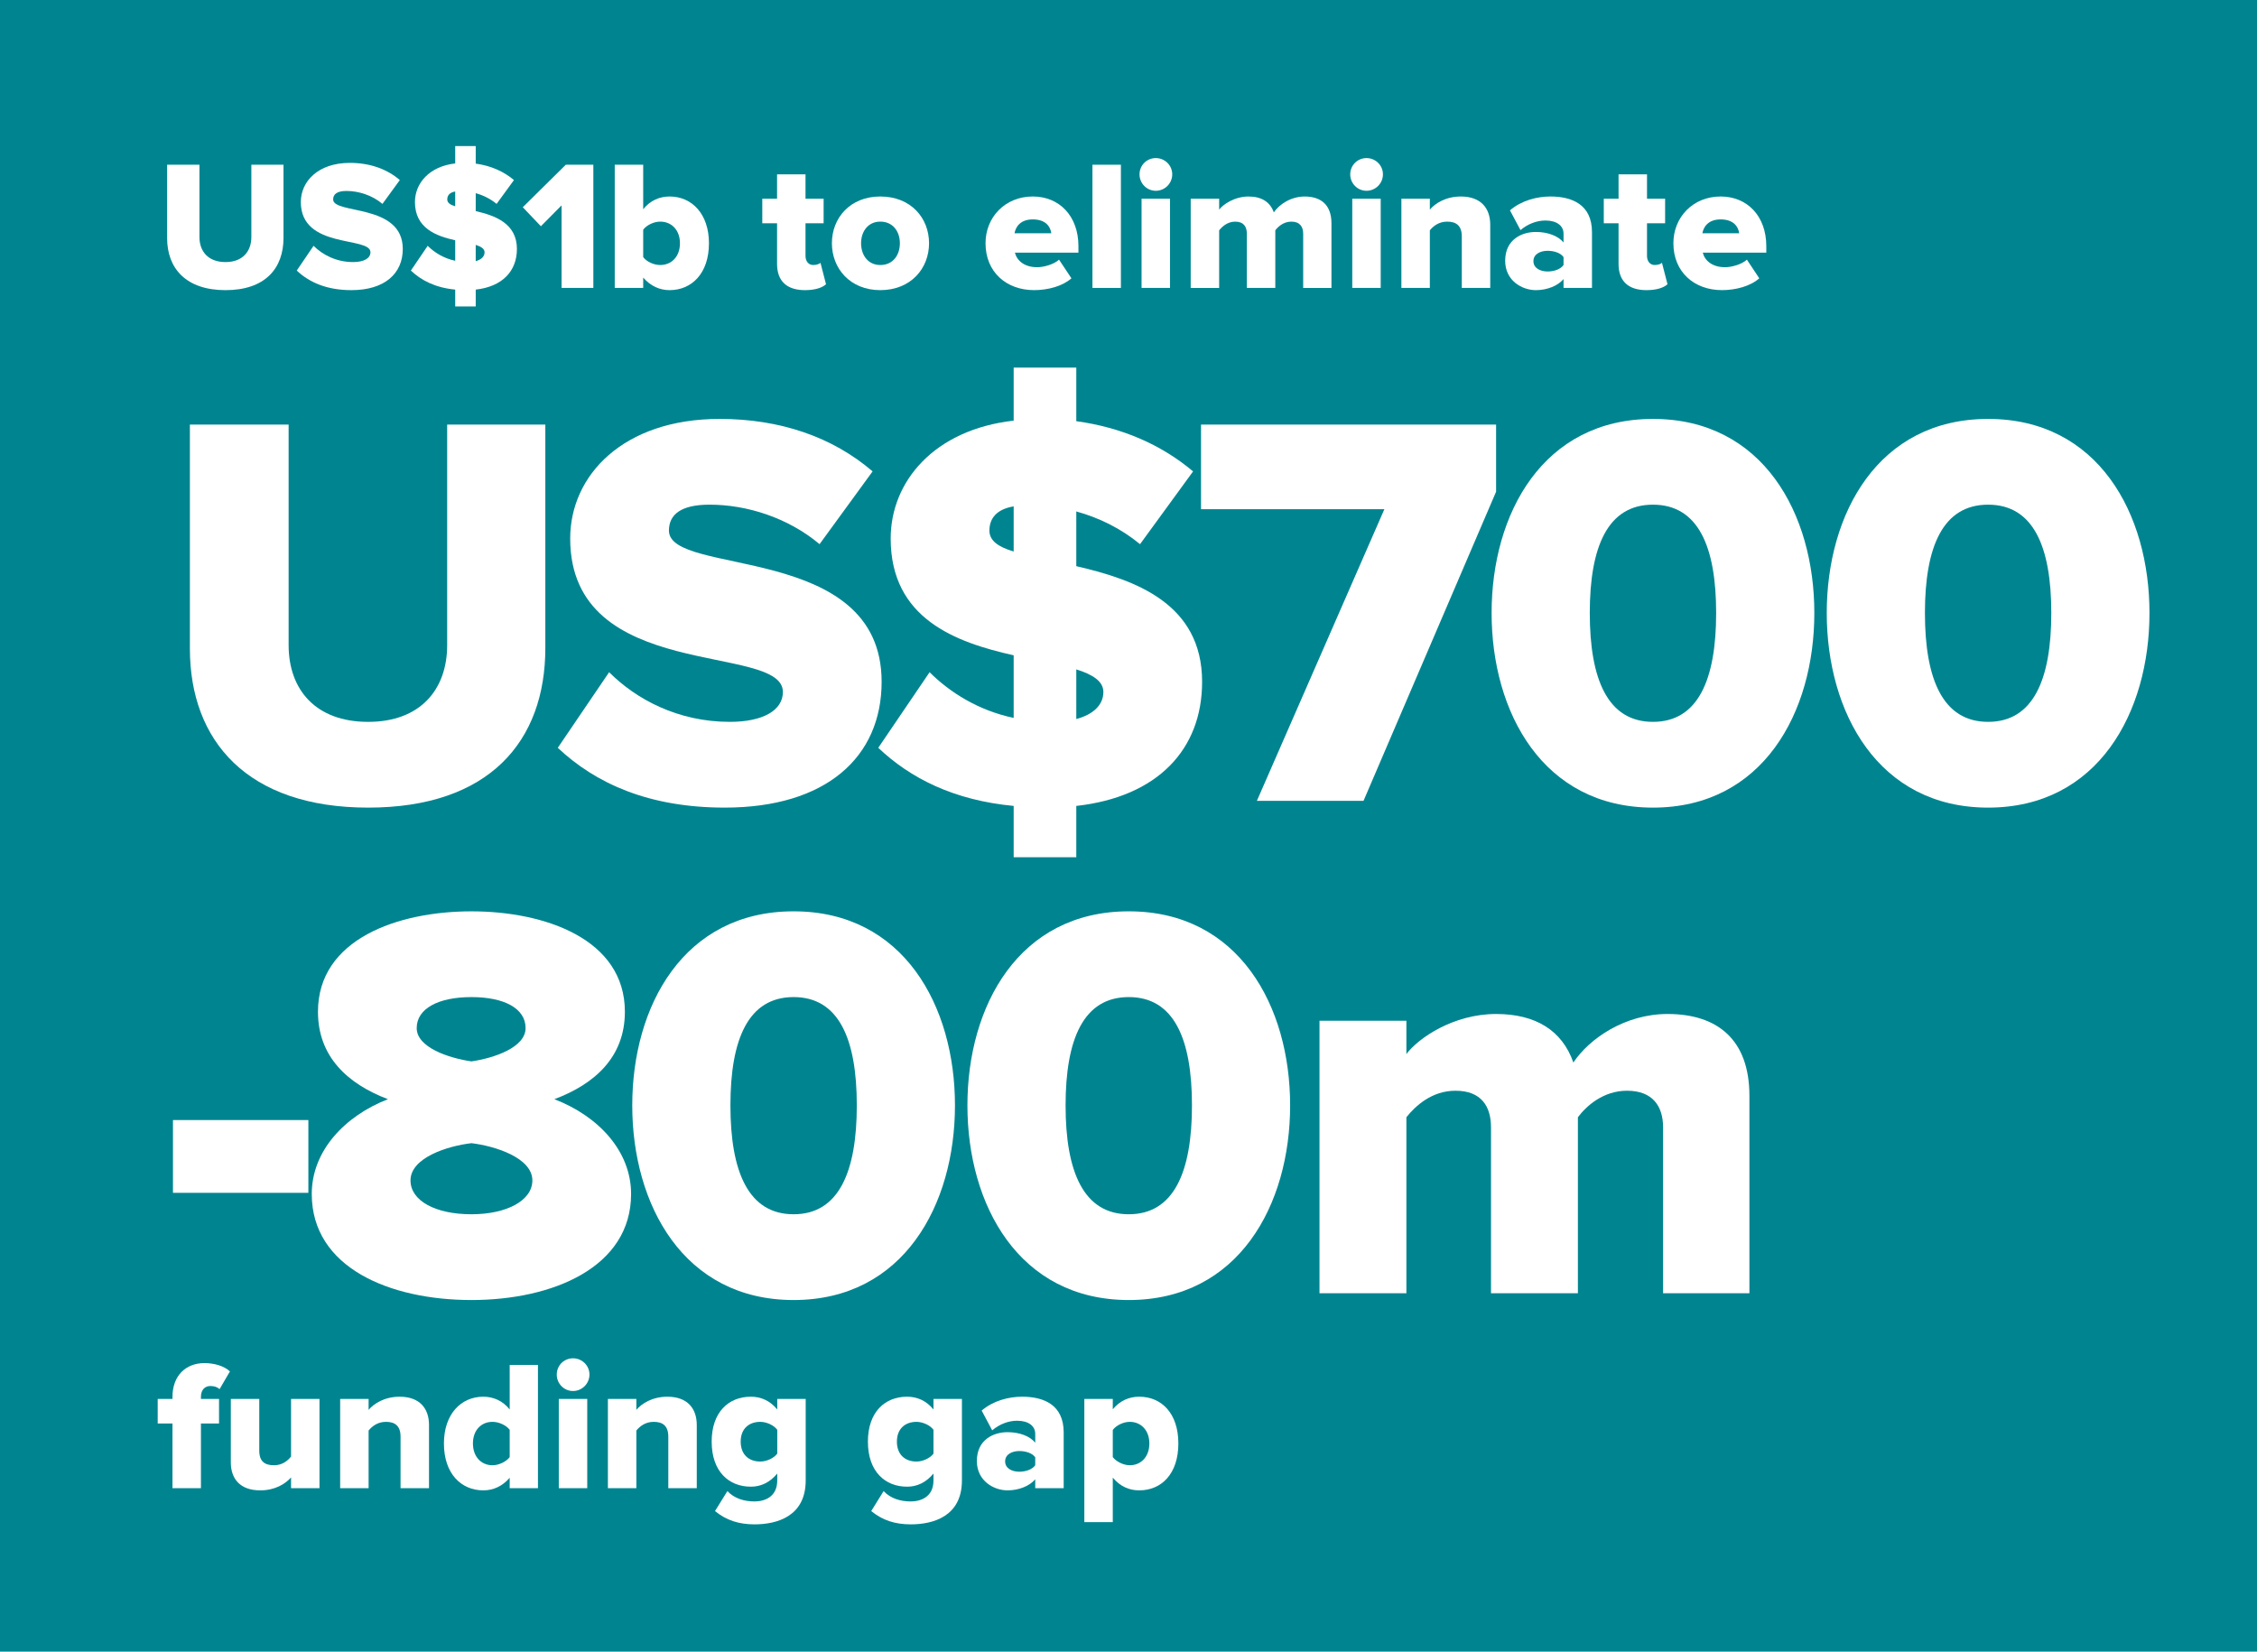
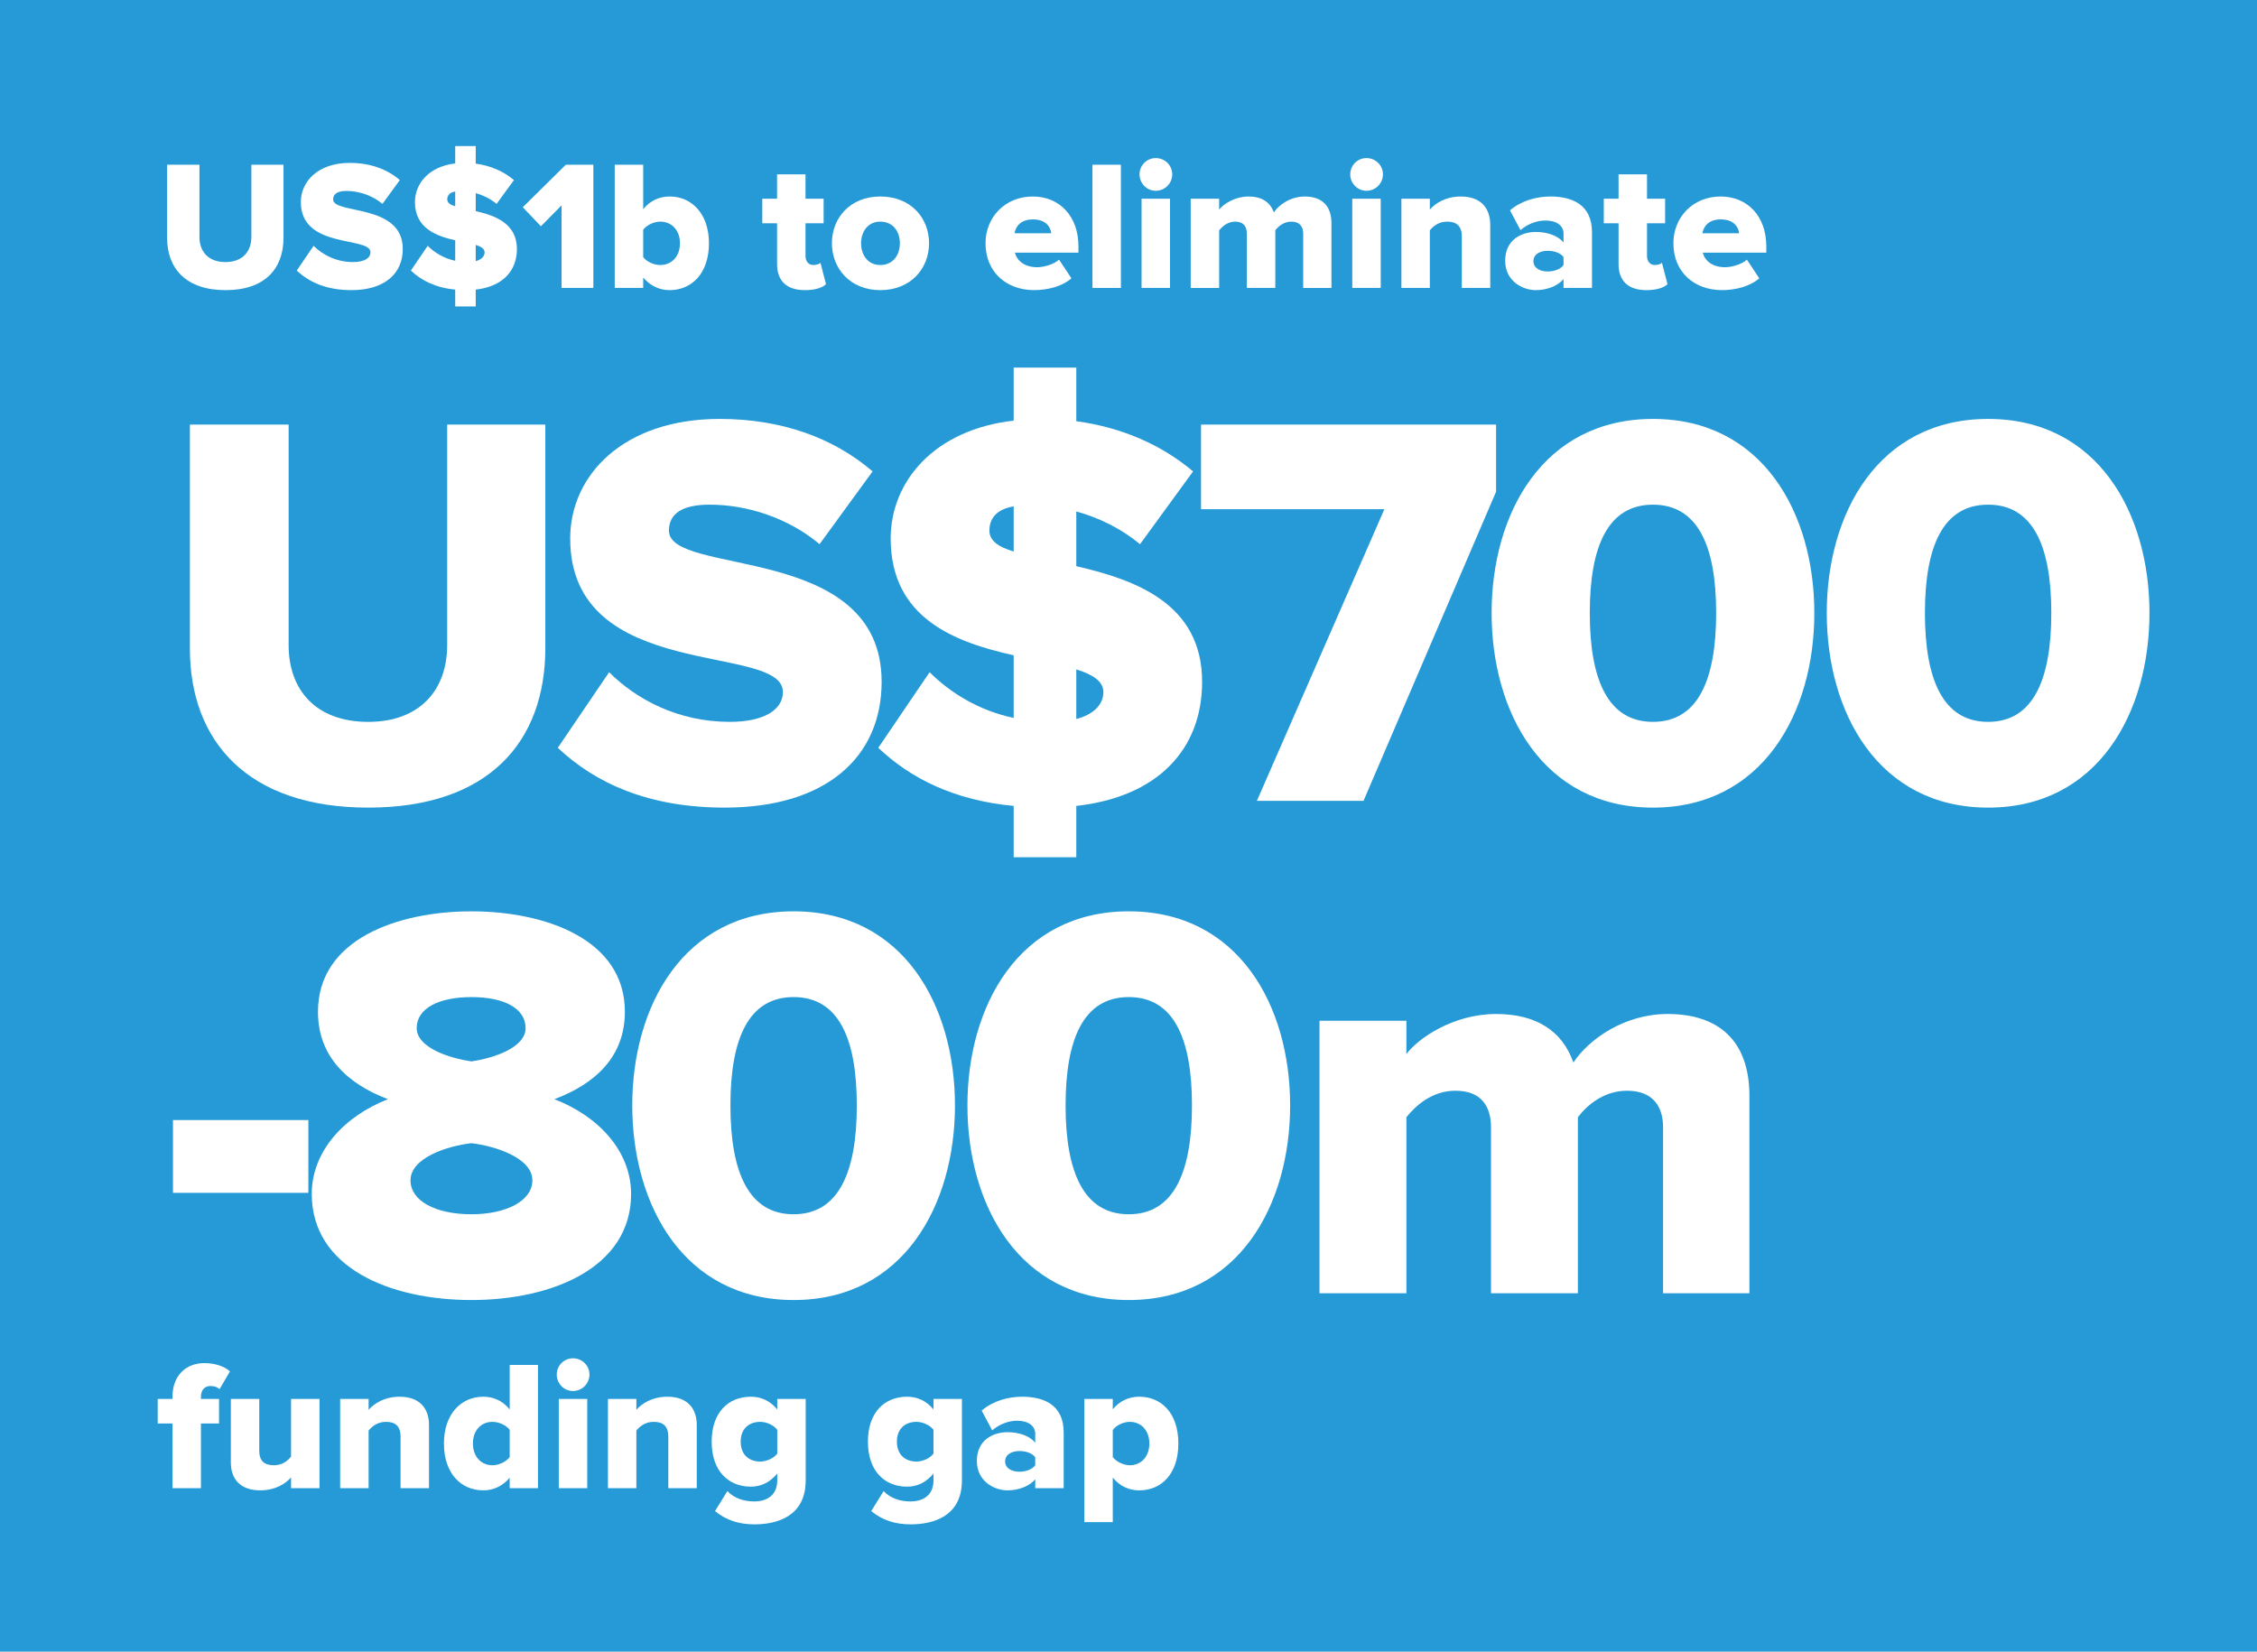
<svg xmlns="http://www.w3.org/2000/svg" version="1.1" id="Layer_1" x="0px" y="0px" width="220px" height="161px" viewBox="0 0 220 161" enable-background="new 0 0 220 161" xml:space="preserve">
-   <rect x="0" fill="#008590" width="220" height="161" />
+   <rect x="0" fill="#259AD6" width="220" height="161" />
  <g>
    <path fill="#FFFFFF" d="M16.29,23.207v-7.148h3.151v7.04c0,1.423,0.864,2.449,2.539,2.449c1.657,0,2.521-1.026,2.521-2.449v-7.04   h3.133v7.13c0,2.989-1.801,5.095-5.654,5.095S16.29,26.159,16.29,23.207z" />
    <path fill="#FFFFFF" d="M28.926,26.375l1.639-2.413c0.864,0.864,2.197,1.585,3.853,1.585c1.044,0,1.693-0.36,1.693-0.955   c0-1.584-6.788-0.27-6.788-4.897c0-2.017,1.692-3.817,4.771-3.817c1.926,0,3.601,0.576,4.879,1.674l-1.693,2.323   c-1.008-0.846-2.322-1.26-3.511-1.26c-0.9,0-1.296,0.306-1.296,0.828c0,1.477,6.788,0.36,6.788,4.825   c0,2.413-1.783,4.015-5.005,4.015C31.825,28.284,30.132,27.51,28.926,26.375z" />
    <path fill="#FFFFFF" d="M44.371,28.23c-1.909-0.18-3.295-0.882-4.321-1.854l1.639-2.413c0.648,0.648,1.566,1.225,2.683,1.458   v-1.999c-1.854-0.414-3.925-1.17-3.925-3.727c0-1.818,1.387-3.475,3.925-3.763V14.24h1.999v1.71   c1.44,0.198,2.701,0.738,3.727,1.603l-1.692,2.323c-0.612-0.504-1.314-0.846-2.035-1.044v1.747   c1.873,0.432,4.015,1.188,4.015,3.691c0,2.161-1.422,3.673-4.015,3.961v1.639h-1.999V28.23z M44.371,20.109v-1.44   c-0.54,0.09-0.774,0.378-0.774,0.774C43.597,19.768,43.885,19.965,44.371,20.109z M46.37,23.873v1.584   c0.54-0.144,0.864-0.45,0.864-0.864C47.234,24.25,46.892,24.035,46.37,23.873z" />
    <path fill="#FFFFFF" d="M54.739,28.068V20.02l-2.017,2.035L50.958,20.2l4.195-4.142h2.683v12.01H54.739z" />
    <path fill="#FFFFFF" d="M59.922,28.068v-12.01h2.773v4.339c0.684-0.864,1.621-1.242,2.575-1.242c2.179,0,3.835,1.71,3.835,4.555   c0,2.953-1.692,4.573-3.835,4.573c-0.972,0-1.854-0.396-2.575-1.224v1.008H59.922z M64.351,25.835c1.099,0,1.927-0.811,1.927-2.125   c0-1.296-0.828-2.106-1.927-2.106c-0.594,0-1.314,0.324-1.656,0.792v2.665C63.037,25.529,63.757,25.835,64.351,25.835z" />
    <path fill="#FFFFFF" d="M75.744,25.727v-3.961h-1.44v-2.395h1.44v-2.376h2.773v2.376h1.765v2.395h-1.765v3.187   c0,0.504,0.288,0.882,0.756,0.882c0.306,0,0.612-0.108,0.703-0.216l0.54,2.088c-0.342,0.324-1.026,0.576-2.053,0.576   C76.698,28.284,75.744,27.402,75.744,25.727z" />
    <path fill="#FFFFFF" d="M81.089,23.71c0-2.449,1.765-4.555,4.717-4.555c2.989,0,4.753,2.106,4.753,4.555s-1.765,4.573-4.753,4.573   C82.854,28.284,81.089,26.159,81.089,23.71z M87.715,23.71c0-1.152-0.684-2.106-1.909-2.106c-1.188,0-1.873,0.954-1.873,2.106   c0,1.17,0.684,2.125,1.873,2.125C87.031,25.835,87.715,24.881,87.715,23.71z" />
    <path fill="#FFFFFF" d="M96.064,23.71c0-2.521,1.891-4.555,4.609-4.555c2.575,0,4.447,1.891,4.447,4.843v0.63h-6.194   c0.198,0.774,0.918,1.422,2.179,1.422c0.612,0,1.621-0.27,2.125-0.738l1.207,1.818c-0.864,0.774-2.305,1.152-3.637,1.152   C98.117,28.284,96.064,26.538,96.064,23.71z M100.674,21.388c-1.207,0-1.675,0.72-1.783,1.351h3.583   C102.402,22.126,101.952,21.388,100.674,21.388z" />
    <path fill="#FFFFFF" d="M106.486,28.068v-12.01h2.773v12.01H106.486z" />
    <path fill="#FFFFFF" d="M111.076,16.995c0-0.882,0.702-1.584,1.584-1.584c0.883,0,1.603,0.702,1.603,1.584s-0.72,1.603-1.603,1.603   C111.778,18.597,111.076,17.877,111.076,16.995z M111.273,28.068v-8.697h2.773v8.697H111.273z" />
    <path fill="#FFFFFF" d="M127.027,28.068v-5.293c0-0.667-0.324-1.17-1.152-1.17c-0.756,0-1.297,0.486-1.566,0.846v5.618h-2.773   v-5.293c0-0.667-0.306-1.17-1.134-1.17c-0.756,0-1.278,0.486-1.566,0.846v5.618h-2.772v-8.697h2.772v1.062   c0.378-0.504,1.494-1.278,2.862-1.278c1.261,0,2.107,0.522,2.467,1.548c0.505-0.756,1.639-1.548,3.007-1.548   c1.603,0,2.611,0.828,2.611,2.611v6.302H127.027z" />
    <path fill="#FFFFFF" d="M131.614,16.995c0-0.882,0.702-1.584,1.584-1.584c0.883,0,1.603,0.702,1.603,1.584s-0.72,1.603-1.603,1.603   C132.316,18.597,131.614,17.877,131.614,16.995z M131.812,28.068v-8.697h2.772v8.697H131.812z" />
    <path fill="#FFFFFF" d="M142.488,28.068v-5.023c0-1.062-0.559-1.44-1.423-1.44c-0.828,0-1.368,0.45-1.692,0.846v5.618H136.6v-8.697   h2.773v1.062c0.522-0.612,1.549-1.278,3.024-1.278c1.963,0,2.863,1.152,2.863,2.755v6.158H142.488z" />
    <path fill="#FFFFFF" d="M152.405,28.068v-0.864c-0.54,0.648-1.584,1.08-2.7,1.08c-1.333,0-2.989-0.918-2.989-2.863   c0-2.106,1.656-2.809,2.989-2.809c1.152,0,2.178,0.378,2.7,1.026v-0.864c0-0.756-0.648-1.278-1.765-1.278   c-0.864,0-1.729,0.342-2.431,0.936l-1.026-1.927c1.116-0.954,2.611-1.35,3.943-1.35c2.089,0,4.052,0.774,4.052,3.475v5.438H152.405   z M152.405,25.835v-0.774c-0.288-0.414-0.937-0.612-1.548-0.612c-0.721,0-1.387,0.324-1.387,1.008s0.666,1.008,1.387,1.008   C151.469,26.465,152.117,26.25,152.405,25.835z" />
    <path fill="#FFFFFF" d="M157.768,25.727v-3.961h-1.439v-2.395h1.439v-2.376h2.773v2.376h1.765v2.395h-1.765v3.187   c0,0.504,0.288,0.882,0.756,0.882c0.307,0,0.612-0.108,0.702-0.216l0.54,2.088c-0.342,0.324-1.025,0.576-2.052,0.576   C158.723,28.284,157.768,27.402,157.768,25.727z" />
    <path fill="#FFFFFF" d="M163.113,23.71c0-2.521,1.891-4.555,4.609-4.555c2.574,0,4.447,1.891,4.447,4.843v0.63h-6.193   c0.197,0.774,0.918,1.422,2.178,1.422c0.612,0,1.621-0.27,2.125-0.738l1.206,1.818c-0.864,0.774-2.305,1.152-3.637,1.152   C165.166,28.284,163.113,26.538,163.113,23.71z M167.723,21.388c-1.206,0-1.675,0.72-1.782,1.351h3.583   C169.451,22.126,169.001,21.388,167.723,21.388z" />
    <path fill="#FFFFFF" d="M18.51,63.22V41.388h9.624V62.89c0,4.344,2.64,7.479,7.754,7.479c5.059,0,7.699-3.134,7.699-7.479V41.388   h9.569v21.777c0,9.128-5.499,15.563-17.268,15.563S18.51,72.239,18.51,63.22z" />
    <path fill="#FFFFFF" d="M54.37,72.898l5.004-7.369c2.64,2.64,6.709,4.839,11.769,4.839c3.189,0,5.169-1.1,5.169-2.915   c0-4.839-20.732-0.825-20.732-14.958c0-6.159,5.169-11.658,14.573-11.658c5.884,0,10.999,1.76,14.903,5.114l-5.169,7.094   c-3.08-2.585-7.094-3.85-10.724-3.85c-2.75,0-3.959,0.935-3.959,2.53c0,4.509,20.732,1.1,20.732,14.738   c0,7.369-5.444,12.264-15.288,12.264C63.224,78.728,58.054,76.363,54.37,72.898z" />
    <path fill="#FFFFFF" d="M98.807,78.563c-5.829-0.55-10.063-2.695-13.198-5.665l5.004-7.369c1.979,1.979,4.784,3.739,8.194,4.454   V63.88c-5.664-1.265-11.988-3.575-11.988-11.384c0-5.554,4.234-10.613,11.988-11.493v-5.169h6.104v5.224   c4.399,0.605,8.249,2.255,11.384,4.895l-5.17,7.094c-1.869-1.54-4.014-2.585-6.214-3.19v5.334   c5.719,1.32,12.264,3.629,12.264,11.273c0,6.599-4.345,11.219-12.264,12.099v5.003h-6.104V78.563z M98.807,53.761v-4.399   c-1.65,0.275-2.365,1.155-2.365,2.365C96.442,52.716,97.322,53.321,98.807,53.761z M104.911,65.254v4.839   c1.65-0.44,2.64-1.375,2.64-2.64C107.551,66.41,106.506,65.75,104.911,65.254z" />
    <path fill="#FFFFFF" d="M122.514,78.068l12.428-28.431h-17.872v-8.249h28.761v6.544l-12.923,30.136H122.514z" />
    <path fill="#FFFFFF" d="M145.394,59.755c0-9.679,5.005-18.917,15.728-18.917c10.724,0,15.729,9.239,15.729,18.917   s-5.005,18.973-15.729,18.973C150.398,78.728,145.394,69.434,145.394,59.755z M167.281,59.755c0-6.489-1.76-10.559-6.16-10.559   c-4.398,0-6.158,4.069-6.158,10.559s1.76,10.613,6.158,10.613C165.521,70.369,167.281,66.245,167.281,59.755z" />
    <path fill="#FFFFFF" d="M178.062,59.755c0-9.679,5.005-18.917,15.729-18.917c10.723,0,15.728,9.239,15.728,18.917   s-5.005,18.973-15.728,18.973C183.067,78.728,178.062,69.434,178.062,59.755z M199.949,59.755c0-6.489-1.76-10.559-6.158-10.559   c-4.4,0-6.16,4.069-6.16,10.559s1.76,10.613,6.16,10.613C198.189,70.369,199.949,66.245,199.949,59.755z" />
    <path fill="#FFFFFF" d="M16.86,116.279v-7.094h13.198v7.094H16.86z" />
    <path fill="#FFFFFF" d="M30.389,116.389c0-4.18,3.19-7.588,7.424-9.238c-3.905-1.484-6.819-4.125-6.819-8.523   c0-7.094,7.809-9.789,14.958-9.789s14.958,2.695,14.958,9.789c0,4.398-2.915,7.039-6.874,8.523c4.29,1.65,7.479,5.059,7.479,9.238   c0,7.15-7.644,10.34-15.563,10.34S30.389,123.594,30.389,116.389z M51.892,115.068c0-2.199-3.63-3.354-5.939-3.629   c-2.365,0.275-5.939,1.43-5.939,3.629c0,1.98,2.419,3.301,5.939,3.301C49.362,118.369,51.892,117.049,51.892,115.068z    M51.231,100.221c0-1.924-2.09-3.023-5.279-3.023s-5.334,1.1-5.334,3.023c0,1.871,3.079,2.916,5.334,3.246   C48.207,103.137,51.231,102.092,51.231,100.221z" />
    <path fill="#FFFFFF" d="M61.629,107.756c0-9.68,5.004-18.918,15.728-18.918s15.728,9.238,15.728,18.918   c0,9.678-5.004,18.973-15.728,18.973S61.629,117.434,61.629,107.756z M83.516,107.756c0-6.49-1.76-10.559-6.159-10.559   s-6.159,4.068-6.159,10.559c0,6.488,1.76,10.613,6.159,10.613S83.516,114.244,83.516,107.756z" />
    <path fill="#FFFFFF" d="M94.299,107.756c0-9.68,5.004-18.918,15.728-18.918c10.723,0,15.728,9.238,15.728,18.918   c0,9.678-5.005,18.973-15.728,18.973C99.303,126.729,94.299,117.434,94.299,107.756z M116.186,107.756   c0-6.49-1.76-10.559-6.159-10.559c-4.399,0-6.159,4.068-6.159,10.559c0,6.488,1.76,10.613,6.159,10.613   C114.426,118.369,116.186,114.244,116.186,107.756z" />
    <path fill="#FFFFFF" d="M162.109,126.068V109.9c0-2.035-0.99-3.574-3.52-3.574c-2.31,0-3.96,1.484-4.784,2.584v17.158h-8.47V109.9   c0-2.035-0.935-3.574-3.464-3.574c-2.31,0-3.904,1.484-4.784,2.584v17.158h-8.469V99.506h8.469v3.244   c1.154-1.539,4.564-3.904,8.743-3.904c3.85,0,6.435,1.596,7.534,4.73c1.54-2.311,5.005-4.73,9.184-4.73   c4.895,0,7.975,2.531,7.975,7.975v19.248H162.109z" />
    <path fill="#FFFFFF" d="M16.812,145.068v-6.303h-1.44v-2.395h1.44v-0.197c0-2.07,1.296-3.295,3.115-3.295   c0.937,0,1.909,0.27,2.485,0.809l-1.008,1.729c-0.216-0.197-0.504-0.305-0.9-0.305c-0.504,0-0.918,0.342-0.918,1.062v0.197h1.764   v2.395h-1.764v6.303H16.812z" />
    <path fill="#FFFFFF" d="M28.37,145.068v-1.045c-0.54,0.611-1.53,1.26-3.007,1.26c-1.962,0-2.863-1.133-2.863-2.719v-6.193h2.773   v5.041c0,1.062,0.54,1.424,1.44,1.424c0.792,0,1.332-0.434,1.656-0.848v-5.617h2.773v8.697H28.37z" />
    <path fill="#FFFFFF" d="M39.044,145.068v-5.023c0-1.062-0.558-1.441-1.422-1.441c-0.828,0-1.369,0.451-1.692,0.846v5.619h-2.773   v-8.697h2.773v1.062c0.522-0.611,1.548-1.279,3.025-1.279c1.962,0,2.863,1.152,2.863,2.756v6.158H39.044z" />
    <path fill="#FFFFFF" d="M49.682,145.068v-1.01c-0.72,0.83-1.603,1.225-2.575,1.225c-2.143,0-3.835-1.619-3.835-4.572   c0-2.846,1.656-4.557,3.835-4.557c0.955,0,1.891,0.379,2.575,1.244v-4.34h2.755v12.01H49.682z M49.682,142.043v-2.664   c-0.36-0.469-1.08-0.775-1.674-0.775c-1.098,0-1.909,0.811-1.909,2.107s0.811,2.125,1.909,2.125   C48.602,142.836,49.322,142.512,49.682,142.043z" />
    <path fill="#FFFFFF" d="M54.27,133.994c0-0.883,0.702-1.584,1.584-1.584s1.603,0.701,1.603,1.584s-0.72,1.604-1.603,1.604   S54.27,134.877,54.27,133.994z M54.468,145.068v-8.697h2.773v8.697H54.468z" />
    <path fill="#FFFFFF" d="M65.143,145.068v-5.023c0-1.062-0.558-1.441-1.422-1.441c-0.828,0-1.368,0.451-1.692,0.846v5.619h-2.773   v-8.697h2.773v1.062c0.522-0.611,1.548-1.279,3.025-1.279c1.962,0,2.863,1.152,2.863,2.756v6.158H65.143z" />
    <path fill="#FFFFFF" d="M69.695,147.301l1.206-1.945c0.685,0.721,1.639,1.008,2.647,1.008c0.918,0,2.214-0.395,2.214-2.051v-0.668   c-0.72,0.865-1.584,1.279-2.575,1.279c-2.125,0-3.817-1.459-3.817-4.393c0-2.863,1.639-4.377,3.817-4.377   c0.973,0,1.873,0.379,2.575,1.244v-1.027h2.773v7.941c0,3.527-2.827,4.285-4.987,4.285   C72.054,148.598,70.812,148.219,69.695,147.301z M75.763,141.701v-2.322c-0.342-0.469-1.08-0.775-1.656-0.775   c-1.098,0-1.909,0.666-1.909,1.928c0,1.277,0.811,1.943,1.909,1.943C74.683,142.475,75.421,142.17,75.763,141.701z" />
    <path fill="#FFFFFF" d="M84.923,147.301l1.206-1.945c0.684,0.721,1.639,1.008,2.647,1.008c0.918,0,2.215-0.395,2.215-2.051v-0.668   c-0.721,0.865-1.585,1.279-2.575,1.279c-2.125,0-3.817-1.459-3.817-4.393c0-2.863,1.638-4.377,3.817-4.377   c0.973,0,1.873,0.379,2.575,1.244v-1.027h2.772v7.941c0,3.527-2.827,4.285-4.987,4.285   C87.282,148.598,86.04,148.219,84.923,147.301z M90.991,141.701v-2.322c-0.342-0.469-1.081-0.775-1.657-0.775   c-1.098,0-1.909,0.666-1.909,1.928c0,1.277,0.811,1.943,1.909,1.943C89.911,142.475,90.649,142.17,90.991,141.701z" />
    <path fill="#FFFFFF" d="M100.909,145.068v-0.865c-0.54,0.648-1.584,1.08-2.701,1.08c-1.333,0-2.989-0.918-2.989-2.861   c0-2.107,1.656-2.811,2.989-2.811c1.152,0,2.179,0.379,2.701,1.027v-0.865c0-0.756-0.648-1.277-1.764-1.277   c-0.864,0-1.729,0.342-2.431,0.936l-1.026-1.926c1.116-0.955,2.61-1.352,3.943-1.352c2.089,0,4.051,0.775,4.051,3.477v5.438   H100.909z M100.909,142.836v-0.775c-0.288-0.414-0.936-0.611-1.548-0.611c-0.72,0-1.386,0.324-1.386,1.008s0.666,1.008,1.386,1.008   C99.973,143.465,100.621,143.25,100.909,142.836z" />
    <path fill="#FFFFFF" d="M108.468,144.041v4.34h-2.773v-12.01h2.773v1.008c0.684-0.828,1.584-1.225,2.575-1.225   c2.179,0,3.817,1.621,3.817,4.557c0,2.953-1.639,4.572-3.817,4.572C110.071,145.283,109.188,144.906,108.468,144.041z    M112.033,140.711c0-1.297-0.828-2.107-1.909-2.107c-0.594,0-1.314,0.324-1.656,0.793v2.646c0.342,0.449,1.062,0.793,1.656,0.793   C111.205,142.836,112.033,142.025,112.033,140.711z" />
  </g>
</svg>
